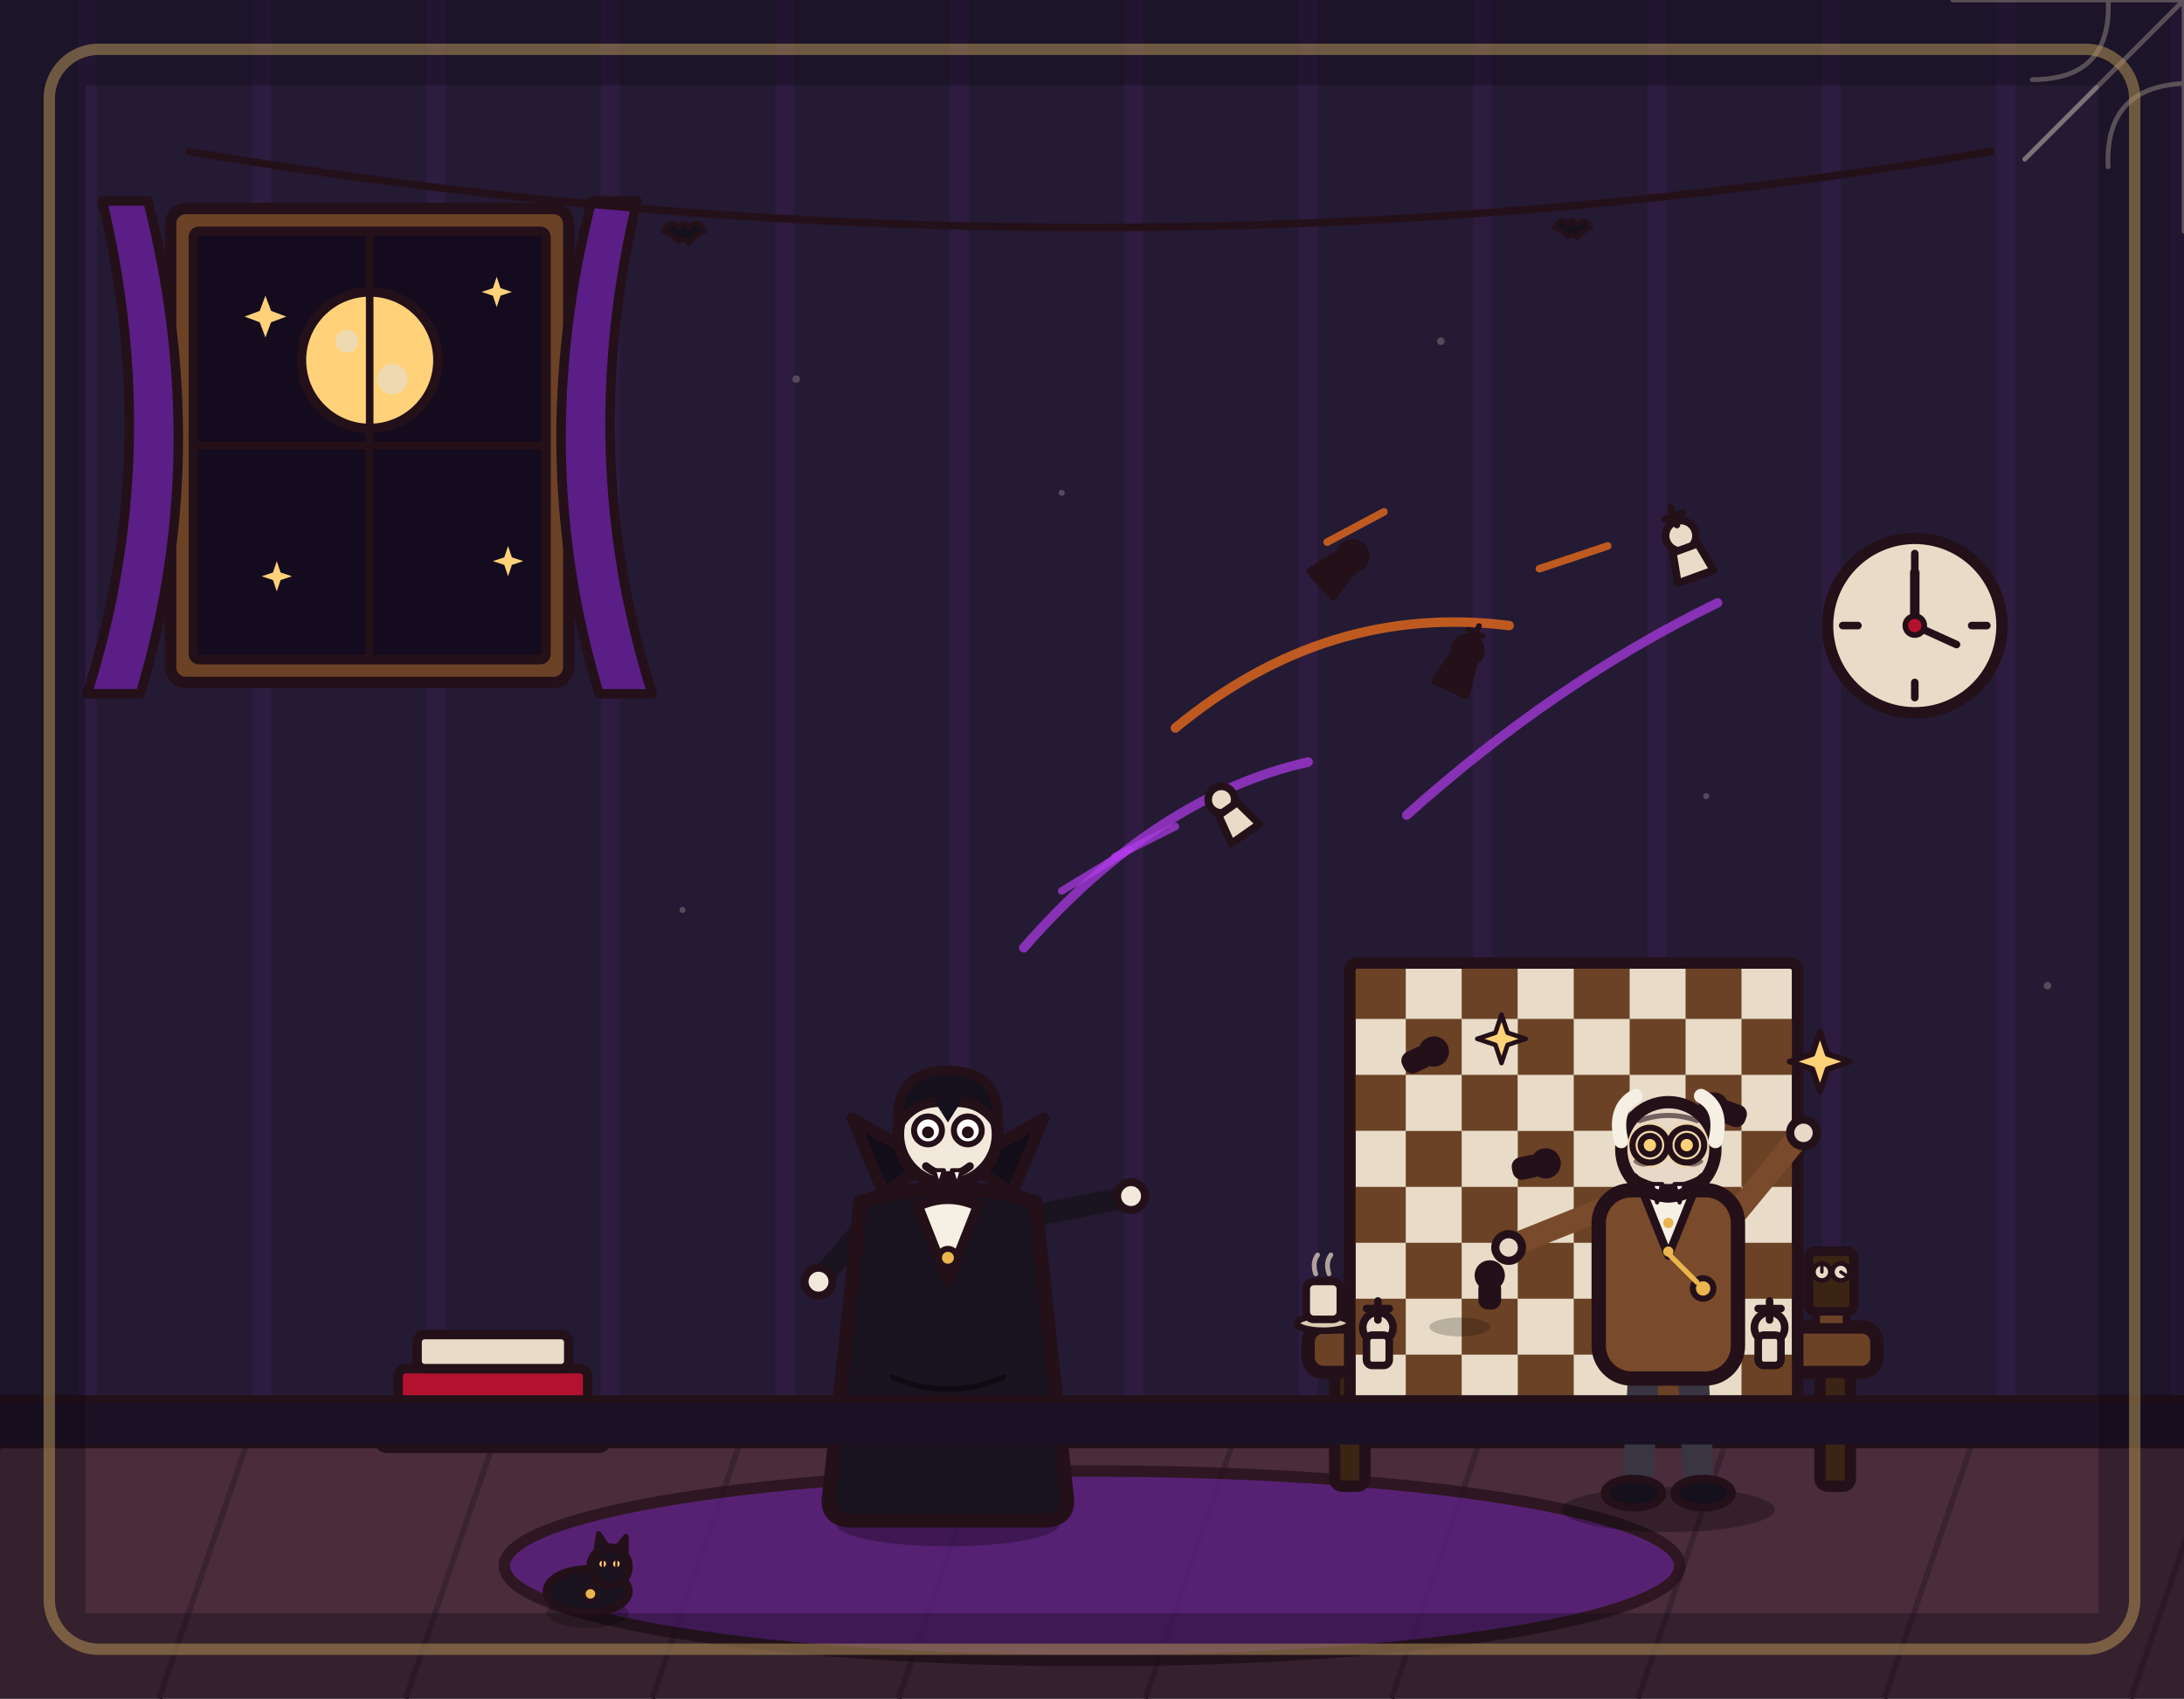
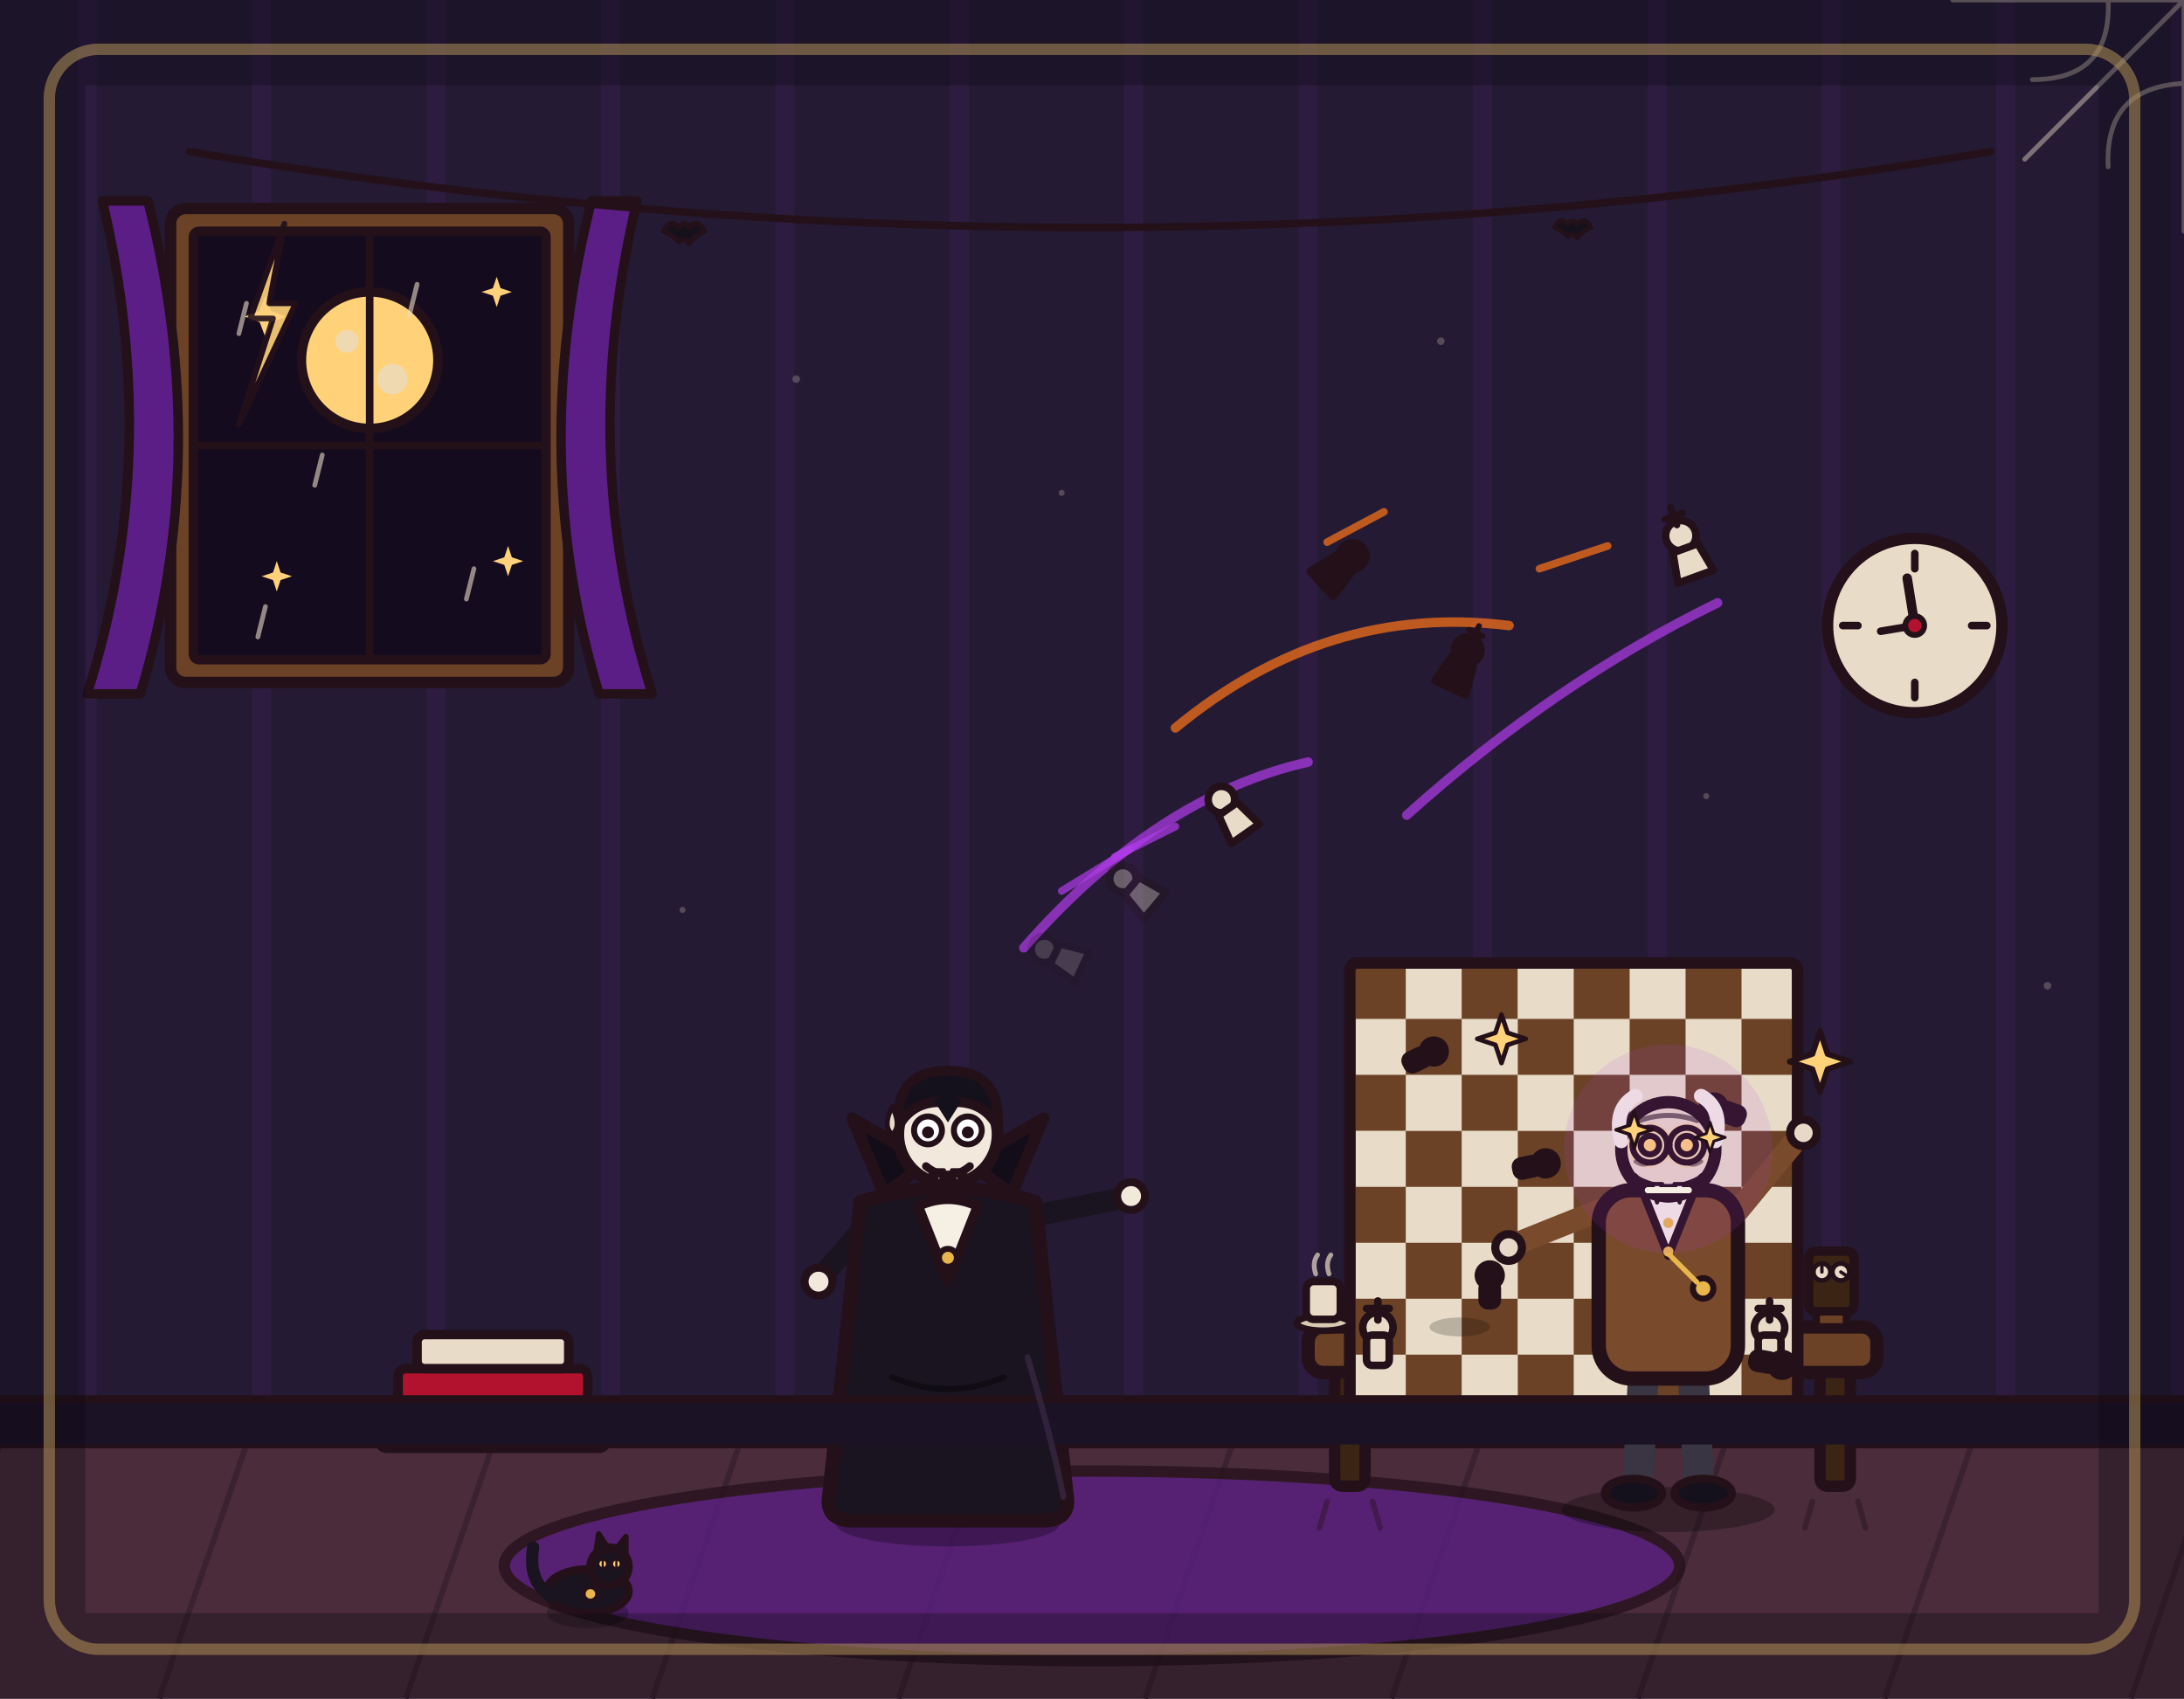
<svg xmlns="http://www.w3.org/2000/svg" viewBox="0 0 1152 896" width="1152" height="896">
  <rect x="0" y="0" width="1152" height="896" fill="#241a33" />
  <path d="M46 0V762M138 0V762M230 0V762M322 0V762M414 0V762M506 0V762M598 0V762M690 0V762M782 0V762M874 0V762M966 0V762M1058 0V762M1150 0V762" stroke="#b03aeb" stroke-width="10" opacity=".07" fill="none" />
  <g>
    <rect x="90" y="110" width="210" height="250" rx="8" fill="#6b4226" stroke="#241019" stroke-width="6" stroke-linejoin="round" />
    <rect x="102" y="122" width="186" height="226" rx="3" fill="#150b1e" stroke="#241019" stroke-width="5" stroke-linejoin="round" />
    <circle cx="195" cy="190" r="36" fill="#ffd27a" stroke="#241019" stroke-width="5" stroke-linejoin="round" />
    <circle cx="183" cy="180" r="6" fill="#e8dcc8" opacity="0.7" />
    <circle cx="207" cy="200" r="8" fill="#e8dcc8" opacity="0.7" />
    <path d="M140 156 L143 164 L151 167 L143 170 L140 178 L137 170 L129 167 L137 164 Z" fill="#ffd27a" />
    <path d="M262 146 L264 152 L270 154 L264 156 L262 162 L260 156 L254 154 L260 152 Z" fill="#ffd27a" />
    <path d="M146 296 L148 302 L154 304 L148 306 L146 312 L144 306 L138 304 L144 302 Z" fill="#ffd27a" />
    <path d="M268 288 L270 294 L276 296 L270 298 L268 304 L266 298 L260 296 L266 294 Z" fill="#ffd27a" />
    <line x1="195" y1="122" x2="195" y2="348" stroke="#241019" stroke-width="4" stroke-linecap="round" />
    <line x1="102" y1="235" x2="288" y2="235" stroke="#241019" stroke-width="4" stroke-linecap="round" />
  </g>
  <g>
    <circle cx="1010" cy="330" r="46" fill="#e8dcc8" stroke="#241019" stroke-width="6" stroke-linejoin="round" />
    <line x1="1010" y1="292" x2="1010" y2="300" stroke="#241019" stroke-width="4" stroke-linecap="round" />
    <line x1="1010" y1="360" x2="1010" y2="368" stroke="#241019" stroke-width="4" stroke-linecap="round" />
    <line x1="972" y1="330" x2="980" y2="330" stroke="#241019" stroke-width="4" stroke-linecap="round" />
    <line x1="1040" y1="330" x2="1048" y2="330" stroke="#241019" stroke-width="4" stroke-linecap="round" />
-     <line x1="1010" y1="330" x2="1010" y2="302" stroke="#241019" stroke-width="5" stroke-linecap="round" />
-     <line x1="1010" y1="330" x2="1032" y2="340" stroke="#241019" stroke-width="4" stroke-linecap="round" />
+     <line x1="1010" y1="330" x2="1006" y2="305" stroke="#241019" stroke-width="5" stroke-linecap="round" />
+     <line x1="1010" y1="330" x2="992" y2="333" stroke="#241019" stroke-width="4" stroke-linecap="round" />
    <circle cx="1010" cy="330" r="5" fill="#b3122e" stroke="#241019" stroke-width="3" stroke-linejoin="round" />
  </g>
  <rect x="0" y="760" width="1152" height="136" fill="#4a2c3a" />
  <path d="M0 762 L-46 896M130 762 L84 896M260 762 L214 896M390 762 L344 896M520 762 L474 896M650 762 L604 896M780 762 L734 896M910 762 L864 896M1040 762 L994 896M1170 762 L1124 896" stroke="#3a2230" stroke-width="3" fill="none" />
  <line x1="0" y1="761" x2="1152" y2="761" stroke="#241019" stroke-width="6" stroke-linecap="round" />
  <ellipse cx="576" cy="826" rx="310" ry="50" fill="#5b1e86" stroke="#241019" stroke-width="6" stroke-linejoin="round" stroke-linecap="round" opacity="0.75" />
  <rect x="200" y="742" width="120" height="22" rx="4" fill="#b03aeb" stroke="#241019" stroke-width="5" stroke-linejoin="round" />
  <rect x="210" y="722" width="100" height="20" rx="4" fill="#b3122e" stroke="#241019" stroke-width="5" stroke-linejoin="round" />
  <rect x="220" y="704" width="80" height="18" rx="4" fill="#e8dcc8" stroke="#241019" stroke-width="5" stroke-linejoin="round" />
  <rect x="690" y="700" width="300" height="24" rx="8" fill="#6b4226" stroke="#241019" stroke-width="7" stroke-linejoin="round" stroke-linecap="round" />
  <rect x="704" y="724" width="16" height="60" rx="4" fill="#3c2415" stroke="#241019" stroke-width="6" stroke-linejoin="round" stroke-linecap="round" />
  <rect x="960" y="724" width="16" height="60" rx="4" fill="#3c2415" stroke="#241019" stroke-width="6" stroke-linejoin="round" stroke-linecap="round" />
  <rect x="712" y="508" width="236.2" height="236.2" rx="4" fill="#e8dcc8" stroke="#241019" stroke-width="6" stroke-linejoin="round" />
  <rect x="712" y="508" width="29.5" height="29.5" fill="#6b4226" stroke="none" />
  <rect x="712" y="567" width="29.5" height="29.5" fill="#6b4226" stroke="none" />
  <rect x="712" y="626.1" width="29.5" height="29.5" fill="#6b4226" stroke="none" />
  <rect x="712" y="685.1" width="29.5" height="29.5" fill="#6b4226" stroke="none" />
  <rect x="741.5" y="537.5" width="29.5" height="29.5" fill="#6b4226" stroke="none" />
  <rect x="741.5" y="596.6" width="29.5" height="29.5" fill="#6b4226" stroke="none" />
  <rect x="741.5" y="655.6" width="29.5" height="29.5" fill="#6b4226" stroke="none" />
  <rect x="741.5" y="714.6" width="29.5" height="29.5" fill="#6b4226" stroke="none" />
  <rect x="771" y="508" width="29.5" height="29.5" fill="#6b4226" stroke="none" />
  <rect x="771" y="567" width="29.5" height="29.5" fill="#6b4226" stroke="none" />
  <rect x="771" y="626.1" width="29.5" height="29.5" fill="#6b4226" stroke="none" />
  <rect x="771" y="685.1" width="29.5" height="29.5" fill="#6b4226" stroke="none" />
  <rect x="800.6" y="537.5" width="29.5" height="29.5" fill="#6b4226" stroke="none" />
  <rect x="800.6" y="596.6" width="29.5" height="29.5" fill="#6b4226" stroke="none" />
  <rect x="800.6" y="655.6" width="29.5" height="29.5" fill="#6b4226" stroke="none" />
  <rect x="800.6" y="714.6" width="29.5" height="29.5" fill="#6b4226" stroke="none" />
  <rect x="830.1" y="508" width="29.5" height="29.5" fill="#6b4226" stroke="none" />
  <rect x="830.1" y="567" width="29.5" height="29.5" fill="#6b4226" stroke="none" />
  <rect x="830.1" y="626.1" width="29.5" height="29.5" fill="#6b4226" stroke="none" />
  <rect x="830.1" y="685.1" width="29.5" height="29.5" fill="#6b4226" stroke="none" />
  <rect x="859.6" y="537.5" width="29.5" height="29.5" fill="#6b4226" stroke="none" />
  <rect x="859.6" y="596.6" width="29.5" height="29.5" fill="#6b4226" stroke="none" />
  <rect x="859.6" y="655.6" width="29.5" height="29.5" fill="#6b4226" stroke="none" />
  <rect x="859.6" y="714.6" width="29.5" height="29.5" fill="#6b4226" stroke="none" />
  <rect x="889.1" y="508" width="29.5" height="29.5" fill="#6b4226" stroke="none" />
  <rect x="889.1" y="567" width="29.5" height="29.5" fill="#6b4226" stroke="none" />
  <rect x="889.1" y="626.1" width="29.5" height="29.5" fill="#6b4226" stroke="none" />
  <rect x="889.1" y="685.1" width="29.5" height="29.5" fill="#6b4226" stroke="none" />
  <rect x="918.6" y="537.5" width="29.5" height="29.5" fill="#6b4226" stroke="none" />
  <rect x="918.6" y="596.6" width="29.5" height="29.5" fill="#6b4226" stroke="none" />
  <rect x="918.6" y="655.6" width="29.5" height="29.5" fill="#6b4226" stroke="none" />
  <rect x="918.6" y="714.6" width="29.5" height="29.5" fill="#6b4226" stroke="none" />
  <rect x="712" y="508" width="236.2" height="236.2" rx="4" fill="none" stroke="#241019" stroke-width="6" stroke-linejoin="round" stroke-linecap="round" />
  <ellipse cx="770" cy="700" rx="16" ry="5" fill="#000000" opacity="0.2" />
  <ellipse cx="880" cy="640" rx="14" ry="4.5" fill="#000000" opacity="0.2" />
  <circle cx="726.8" cy="700.3" r="8" fill="#e8dcc8" stroke="#241019" stroke-width="4" stroke-linejoin="round" />
  <rect x="720.8" y="704.3" width="12" height="16" rx="3" fill="#e8dcc8" stroke="#241019" stroke-width="4" stroke-linejoin="round" />
  <line x1="726.8" y1="686.3" x2="726.8" y2="696.3" stroke="#241019" stroke-width="4" stroke-linecap="round" />
  <line x1="720.8" y1="690.3" x2="732.8" y2="690.3" stroke="#241019" stroke-width="4" stroke-linecap="round" />
  <circle cx="933.4" cy="700.3" r="8" fill="#e8dcc8" stroke="#241019" stroke-width="4" stroke-linejoin="round" />
  <rect x="927.4" y="704.3" width="12" height="16" rx="3" fill="#e8dcc8" stroke="#241019" stroke-width="4" stroke-linejoin="round" />
  <line x1="933.4" y1="686.3" x2="933.4" y2="696.3" stroke="#241019" stroke-width="4" stroke-linecap="round" />
  <line x1="927.4" y1="690.3" x2="939.4" y2="690.3" stroke="#241019" stroke-width="4" stroke-linecap="round" />
  <circle cx="785.8" cy="672.8" r="6" fill="#241019" stroke="#241019" stroke-width="4" stroke-linejoin="round" />
  <rect x="781.8" y="676.8" width="8" height="12" rx="3" fill="#241019" stroke="#241019" stroke-width="4" stroke-linejoin="round" />
  <circle cx="874.4" cy="672.8" r="6" fill="#241019" stroke="#241019" stroke-width="4" stroke-linejoin="round" />
  <rect x="870.4" y="676.8" width="8" height="12" rx="3" fill="#241019" stroke="#241019" stroke-width="4" stroke-linejoin="round" />
  <g transform="rotate(78 815.3 613.7)">
    <circle cx="815.3" cy="613.7" r="6" fill="#241019" stroke="#241019" stroke-width="4" stroke-linejoin="round" />
    <rect x="811.3" y="617.7" width="8" height="12" rx="3" fill="#241019" stroke="#241019" stroke-width="4" stroke-linejoin="round" />
  </g>
  <g transform="rotate(-70 903.9 584.2)">
    <circle cx="903.9" cy="584.2" r="6" fill="#241019" stroke="#241019" stroke-width="4" stroke-linejoin="round" />
    <rect x="899.9" y="588.2" width="8" height="12" rx="3" fill="#241019" stroke="#241019" stroke-width="4" stroke-linejoin="round" />
  </g>
  <g transform="rotate(64 756.3 554.7)">
    <circle cx="756.3" cy="554.7" r="6" fill="#241019" stroke="#241019" stroke-width="4" stroke-linejoin="round" />
    <rect x="752.3" y="558.7" width="8" height="12" rx="3" fill="#241019" stroke="#241019" stroke-width="4" stroke-linejoin="round" />
  </g>
  <path d="M540 500 Q610 420 690 402" fill="none" stroke="#b03aeb" stroke-width="5" stroke-linecap="round" opacity="0.7" />
  <path d="M620 384 Q700 318 796 330" fill="none" stroke="#ff7518" stroke-width="5" stroke-linecap="round" opacity="0.7" />
  <path d="M742 430 Q820 360 906 318" fill="none" stroke="#b03aeb" stroke-width="5" stroke-linecap="round" opacity="0.7" />
  <path d="M560 470 L596 448" stroke="#b03aeb" stroke-width="4" stroke-linecap="round" opacity="0.7" />
  <path d="M588 452 L620 436" stroke="#b03aeb" stroke-width="4" stroke-linecap="round" opacity="0.7" />
  <path d="M812 300 L848 288" stroke="#ff7518" stroke-width="4" stroke-linecap="round" opacity="0.7" />
  <path d="M700 286 L730 270" stroke="#ff7518" stroke-width="4" stroke-linecap="round" opacity="0.7" />
  <g transform="translate(650 430) rotate(-35)">
    <circle cx="0" cy="-10" r="7" fill="#e8dcc8" stroke="#241019" stroke-width="4" stroke-linejoin="round" />
    <path d="M-6 -4 L6 -4 L9 12 L-9 12 Z" fill="#e8dcc8" stroke="#241019" stroke-width="4" stroke-linejoin="round" stroke-linecap="round" />
  </g>
  <g transform="translate(770 352) rotate(25)">
    <circle cx="0" cy="-10" r="7" fill="#241019" stroke="#241019" stroke-width="4" stroke-linejoin="round" />
    <path d="M-6 -4 L6 -4 L9 12 L-9 12 Z" fill="#241019" stroke="#241019" stroke-width="4" stroke-linejoin="round" stroke-linecap="round" />
    <line x1="0" y1="-24" x2="0" y2="-16" stroke="#241019" stroke-width="3" stroke-linecap="round" />
    <line x1="-4" y1="-20" x2="4" y2="-20" stroke="#241019" stroke-width="3" stroke-linecap="round" />
  </g>
  <g transform="translate(890 292) rotate(-20)">
    <circle cx="0" cy="-10" r="8" fill="#e8dcc8" stroke="#241019" stroke-width="4" stroke-linejoin="round" />
    <path d="M-7 -3 L7 -3 L10 13 L-10 13 Z" fill="#e8dcc8" stroke="#241019" stroke-width="4" stroke-linejoin="round" stroke-linecap="round" />
    <line x1="0" y1="-26" x2="0" y2="-16" stroke="#241019" stroke-width="3.5" stroke-linecap="round" />
    <line x1="-5" y1="-21" x2="5" y2="-21" stroke="#241019" stroke-width="3.5" stroke-linecap="round" />
  </g>
  <g transform="translate(706 300) rotate(48)">
    <circle cx="0" cy="-10" r="7" fill="#241019" stroke="#241019" stroke-width="4" stroke-linejoin="round" />
    <path d="M-6 -4 L6 -4 L9 12 L-9 12 Z" fill="#241019" stroke="#241019" stroke-width="4" stroke-linejoin="round" stroke-linecap="round" />
  </g>
  <g transform="translate(960 560)">
    <path d="M0 -16 L4 -4 L16 0 L4 4 L0 16 L-4 4 L-16 0 L-4 -4 Z" fill="#ffd27a" stroke="#241019" stroke-width="3" stroke-linejoin="round" />
  </g>
  <g transform="translate(792 548) scale(0.8)">
    <path d="M0 -16 L4 -4 L16 0 L4 4 L0 16 L-4 4 L-16 0 L-4 -4 Z" fill="#ffd27a" stroke="#241019" stroke-width="3" stroke-linejoin="round" />
  </g>
  <g transform="translate(500 800) scale(1.05)">
    <ellipse cx="0" cy="4" rx="56" ry="11" fill="#000000" stroke-width="0" stroke-linejoin="round" stroke-linecap="round" stroke="none" opacity="0.28" />
    <path d="M-12 -62 L-16 -6" fill="none" stroke="#241a2e" stroke-width="15" stroke-linecap="round" stroke-linejoin="round" />
    <path d="M12 -62 L16 -6" fill="none" stroke="#241a2e" stroke-width="15" stroke-linecap="round" stroke-linejoin="round" />
    <ellipse cx="-18" cy="-4" rx="15" ry="7" fill="#14101c" stroke="#241019" stroke-width="4" stroke-linejoin="round" stroke-linecap="round" />
    <ellipse cx="18" cy="-4" rx="15" ry="7" fill="#14101c" stroke="#241019" stroke-width="4" stroke-linejoin="round" stroke-linecap="round" />
    <path d="M-38 -150 L-62 -122" fill="none" stroke="#1a1420" stroke-width="11" stroke-linecap="round" stroke-linejoin="round" />
    <circle cx="-65" cy="-118" r="7" fill="#f2e8dc" stroke="#241019" stroke-width="4" stroke-linejoin="round" stroke-linecap="round" />
    <path d="M38 -150 L88 -160" fill="none" stroke="#1a1420" stroke-width="11" stroke-linecap="round" stroke-linejoin="round" />
    <circle cx="92" cy="-161" r="7" fill="#f2e8dc" stroke="#241019" stroke-width="4" stroke-linejoin="round" stroke-linecap="round" />
    <path d="M-44 -158 Q-52 -80 -60 -8 Q-60 2 -48 2 L48 2 Q60 2 60 -8 Q52 -80 44 -158 Q0 -172 -44 -158 Z" fill="#1a1420" stroke="#241019" stroke-width="7" stroke-linejoin="round" stroke-linecap="round" />
    <path d="M-32 -162 L-48 -200 L-10 -178 Z" fill="#120d18" stroke="#241019" stroke-width="6" stroke-linejoin="round" stroke-linecap="round" />
    <path d="M32 -162 L48 -200 L10 -178 Z" fill="#120d18" stroke="#241019" stroke-width="6" stroke-linejoin="round" stroke-linecap="round" />
    <path d="M-15 -156 L0 -118 L15 -156 Q0 -163 -15 -156 Z" fill="#f6efe4" stroke="#241019" stroke-width="5" stroke-linejoin="round" stroke-linecap="round" />
    <circle cx="0" cy="-192" r="25" fill="#f2e8dc" stroke="#241019" stroke-width="6" stroke-linejoin="round" stroke-linecap="round" />
    <path d="M-25 -196 Q-27 -224 0 -224 Q27 -224 25 -196 Q17 -210 0 -208 Q-17 -210 -25 -196 Z" fill="#14101c" stroke="#241019" stroke-width="5" stroke-linejoin="round" stroke-linecap="round" />
    <path d="M-7 -209 L0 -198 L7 -209 Q0 -213 -7 -209 Z" fill="#14101c" stroke-width="0" stroke-linejoin="round" stroke-linecap="round" stroke="none" />
    <circle cx="-10" cy="-194" r="7" fill="#ffffff" stroke="#241019" stroke-width="3" stroke-linejoin="round" />
    <circle cx="10" cy="-194" r="7" fill="#ffffff" stroke="#241019" stroke-width="3" stroke-linejoin="round" />
    <circle cx="-10" cy="-193" r="3" fill="#241019" stroke-width="0" stroke-linejoin="round" stroke-linecap="round" stroke="none" />
    <circle cx="10" cy="-193" r="3" fill="#241019" stroke-width="0" stroke-linejoin="round" stroke-linecap="round" stroke="none" />
    <path d="M-11 -176 Q0 -167 11 -176" fill="none" stroke="#241019" stroke-width="4" stroke-linecap="round" stroke-linejoin="round" />
    <path d="M-7 -174 L-2 -174 L-4.5 -166 Z" fill="#ffffff" stroke="#241019" stroke-width="2" stroke-linejoin="round" stroke-linecap="round" />
    <path d="M2 -174 L7 -174 L4.5 -166 Z" fill="#ffffff" stroke="#241019" stroke-width="2" stroke-linejoin="round" stroke-linecap="round" />
  </g>
  <g transform="translate(880 792) scale(1.08)">
    <ellipse cx="0" cy="4" rx="52" ry="11" fill="#000000" stroke-width="0" stroke-linejoin="round" stroke-linecap="round" stroke="none" opacity="0.28" />
    <path d="M-12 -66 L-15 -6" fill="none" stroke="#3a3542" stroke-width="15" stroke-linecap="round" stroke-linejoin="round" />
    <path d="M12 -66 L15 -6" fill="none" stroke="#3a3542" stroke-width="15" stroke-linecap="round" stroke-linejoin="round" />
    <ellipse cx="-17" cy="-4" rx="14" ry="7" fill="#14101c" stroke="#241019" stroke-width="4" stroke-linejoin="round" stroke-linecap="round" />
    <ellipse cx="17" cy="-4" rx="14" ry="7" fill="#14101c" stroke="#241019" stroke-width="4" stroke-linejoin="round" stroke-linecap="round" />
    <path d="M-34 -142 L-74 -126" fill="none" stroke="#7a4a2c" stroke-width="11" stroke-linecap="round" stroke-linejoin="round" />
    <circle cx="-78" cy="-124" r="6.5" fill="#e8d8c8" stroke="#241019" stroke-width="4" stroke-linejoin="round" stroke-linecap="round" />
    <path d="M34 -142 L62 -176" fill="none" stroke="#7a4a2c" stroke-width="11" stroke-linecap="round" stroke-linejoin="round" />
    <circle cx="66" cy="-180" r="6.5" fill="#e8d8c8" stroke="#241019" stroke-width="4" stroke-linejoin="round" stroke-linecap="round" />
    <rect x="-34" y="-152" width="68" height="92" rx="16" fill="#7a4a2c" stroke="#241019" stroke-width="7" stroke-linejoin="round" stroke-linecap="round" />
    <path d="M-12 -150 L0 -120 L12 -150 Z" fill="#f6efe4" stroke="#241019" stroke-width="4" stroke-linejoin="round" stroke-linecap="round" />
    <circle cx="0" cy="-136" r="2.5" fill="#e8b64c" stroke-width="0" stroke-linejoin="round" stroke-linecap="round" stroke="none" />
    <circle cx="0" cy="-122" r="2.5" fill="#e8b64c" stroke-width="0" stroke-linejoin="round" stroke-linecap="round" stroke="none" />
    <circle cx="0" cy="-172" r="23" fill="#e8d8c8" stroke="#241019" stroke-width="6" stroke-linejoin="round" stroke-linecap="round" />
    <path d="M-23 -176 Q-27 -192 -16 -198" fill="none" stroke="#f6efe4" stroke-width="7" stroke-linecap="round" stroke-linejoin="round" />
    <path d="M23 -176 Q27 -192 16 -198" fill="none" stroke="#f6efe4" stroke-width="7" stroke-linecap="round" stroke-linejoin="round" />
    <circle cx="-9" cy="-174" r="11" fill="#ffd27a" opacity="0.35" />
    <circle cx="9" cy="-174" r="11" fill="#ffd27a" opacity="0.35" />
    <circle cx="-9" cy="-174" r="4.5" fill="#ffd27a" stroke="#241019" stroke-width="3" stroke-linejoin="round" />
    <circle cx="9" cy="-174" r="4.5" fill="#ffd27a" stroke="#241019" stroke-width="3" stroke-linejoin="round" />
    <circle cx="-9" cy="-174" r="8.5" fill="none" stroke="#241019" stroke-width="3" stroke-linejoin="round" stroke-linecap="round" />
    <circle cx="9" cy="-174" r="8.5" fill="none" stroke="#241019" stroke-width="3" stroke-linejoin="round" stroke-linecap="round" />
    <line x1="-0.5" y1="-174" x2="0.5" y2="-174" stroke="#241019" stroke-width="3" stroke-linecap="round" />
    <path d="M-17 -158 Q0 -138 17 -158 Q0 -148 -17 -158 Z" fill="#241019" stroke="#241019" stroke-width="4" stroke-linejoin="round" stroke-linecap="round" />
    <path d="M-8 -155 L-3 -155 L-5.5 -146 Z" fill="#ffffff" stroke="#241019" stroke-width="2" stroke-linejoin="round" stroke-linecap="round" />
    <path d="M3 -155 L8 -155 L5.5 -146 Z" fill="#ffffff" stroke="#241019" stroke-width="2" stroke-linejoin="round" stroke-linecap="round" />
    <path d="M-17 -158 Q0 -140 17 -158" fill="none" stroke="#241019" stroke-width="5" stroke-linecap="round" />
  </g>
  <g transform="translate(310 848) scale(0.72)">
    <ellipse cx="0" cy="4" rx="30" ry="11" fill="#000000" stroke-width="0" stroke-linejoin="round" stroke-linecap="round" stroke="none" opacity="0.25" />
    <ellipse cx="0" cy="-12" rx="30" ry="16" fill="#1a1420" stroke="#241019" stroke-width="6" stroke-linejoin="round" stroke-linecap="round" />
    <circle cx="16" cy="-30" r="14" fill="#1a1420" stroke="#241019" stroke-width="6" stroke-linejoin="round" stroke-linecap="round" />
    <path d="M6 -40 L8 -54 L16 -42 Z" fill="#1a1420" stroke="#241019" stroke-width="4" stroke-linejoin="round" stroke-linecap="round" />
    <path d="M20 -42 L28 -52 L28 -38 Z" fill="#1a1420" stroke="#241019" stroke-width="4" stroke-linejoin="round" stroke-linecap="round" />
    <circle cx="11" cy="-32" r="3.4" fill="#ffd27a" stroke="#241019" stroke-width="2" stroke-linejoin="round" stroke-linecap="round" />
    <circle cx="21" cy="-32" r="3.4" fill="#ffd27a" stroke="#241019" stroke-width="2" stroke-linejoin="round" stroke-linecap="round" />
    <line x1="11" y1="-35" x2="11" y2="-29" stroke="#241019" stroke-width="1.6" stroke-linecap="round" />
    <line x1="21" y1="-35" x2="21" y2="-29" stroke="#241019" stroke-width="1.6" stroke-linecap="round" />
    <circle cx="2" cy="-10" r="5" fill="#e8b64c" stroke="#241019" stroke-width="3" stroke-linejoin="round" stroke-linecap="round" />
  </g>
  <rect x="0" y="738" width="1152" height="24" fill="#1c1226" />
  <line x1="0" y1="738" x2="1152" y2="738" stroke="#241019" stroke-width="4" stroke-linecap="round" />
  <path d="M78 106 Q112 240 74 366 L46 366 Q86 240 54 106 Z" fill="#5b1e86" stroke="#241019" stroke-width="5" stroke-linejoin="round" />
  <path d="M312 106 Q278 240 316 366 L344 366 Q304 240 336 106 Z" fill="#5b1e86" stroke="#241019" stroke-width="5" stroke-linejoin="round" />
  <g stroke="#e8dcc8" stroke-width="2.5" fill="none" opacity="0.45" stroke-linecap="round">
    <path d="M1152 0 L1030 0 M1152 0 L1152 122 M1152 0 L1068 84" />
    <path d="M1112 0 Q1114 42 1072 42 M1152 44 Q1110 46 1112 88" />
  </g>
  <g fill="#e8dcc8" opacity="0.25">
    <circle cx="420" cy="200" r="2" />
    <circle cx="560" cy="260" r="1.6" />
    <circle cx="760" cy="180" r="2" />
    <circle cx="900" cy="420" r="1.6" />
    <circle cx="360" cy="480" r="1.6" />
    <circle cx="1080" cy="520" r="2" />
  </g>
  <path d="M100 80 Q576 160 1050 80" fill="none" stroke="#241019" stroke-width="4" stroke-linecap="round" />
  <path d="M0 0 Q4 -8 9 -2 Q12 -7 15 -2 Q20 -8 24 0 Q19 2 15 7 Q12 3 9 6 Q5 2 0 0 Z" transform="translate(350 122) scale(0.9)" fill="#14101c" stroke="#241019" stroke-width="3" stroke-linejoin="round" />
  <path d="M0 0 Q4 -8 9 -2 Q12 -7 15 -2 Q20 -8 24 0 Q19 2 15 7 Q12 3 9 6 Q5 2 0 0 Z" transform="translate(820 120) scale(0.8)" fill="#14101c" stroke="#241019" stroke-width="3" stroke-linejoin="round" />
  <g transform="translate(966 686)">
    <rect x="-12" y="-26" width="24" height="32" rx="4" fill="#3c2415" stroke="#241019" stroke-width="5" stroke-linejoin="round" />
    <circle cx="-5" cy="-15" r="4.5" fill="#e8dcc8" stroke="#241019" stroke-width="2.5" />
    <circle cx="5" cy="-15" r="4.5" fill="#e8dcc8" stroke="#241019" stroke-width="2.5" />
    <line x1="-5" y1="-15" x2="-5" y2="-19" stroke="#241019" stroke-width="1.8" stroke-linecap="round" />
    <line x1="5" y1="-15" x2="8" y2="-13" stroke="#241019" stroke-width="1.8" stroke-linecap="round" />
    <rect x="-8" y="6" width="16" height="8" rx="2" fill="#6b4226" stroke="#241019" stroke-width="4" stroke-linejoin="round" />
  </g>
  <g transform="translate(698 684)">
    <ellipse cx="0" cy="14" rx="14" ry="4" fill="#d9cbb2" stroke="#241019" stroke-width="3.5" />
    <rect x="-9" y="-8" width="18" height="20" rx="4" fill="#e8dcc8" stroke="#241019" stroke-width="4" />
    <path d="M-4 -12 Q-6 -18 -3 -22 M3 -12 Q1 -18 4 -22" fill="none" stroke="#e8dcc8" stroke-width="2.5" opacity="0.7" stroke-linecap="round" />
  </g>
  <g transform="translate(880 792) scale(1.08)">
    <path d="M-14 -186 Q0 -191 14 -186" fill="none" stroke="#241019" stroke-width="2.5" stroke-linecap="round" opacity="0.6" />
    <path d="M-16 -166 Q-12 -163 -8 -166 M8 -166 Q12 -163 16 -166" fill="none" stroke="#241019" stroke-width="2" stroke-linecap="round" opacity="0.5" />
    <circle cx="17" cy="-104" r="5" fill="#e8b64c" stroke="#241019" stroke-width="3" />
    <line x1="1" y1="-120" x2="14" y2="-107" stroke="#e8b64c" stroke-width="2.5" stroke-linecap="round" />
  </g>
  <g transform="translate(500 800) scale(1.05)">
    <circle cx="0" cy="-130" r="4.5" fill="#e8b64c" stroke="#241019" stroke-width="3" />
    <path d="M-28 -70 Q0 -58 28 -70" fill="none" stroke="#000000" stroke-width="3" opacity="0.4" stroke-linecap="round" />
  </g>
+   <g transform="translate(560 505) rotate(-65)" opacity="0.18">
+     <circle cx="0" cy="-10" r="7" fill="#e8dcc8" stroke="#241019" stroke-width="4" />
+     <path d="M-6 -4 L6 -4 L9 12 L-9 12 Z" fill="#e8dcc8" stroke="#241019" stroke-width="4" stroke-linejoin="round" />
+   </g>
+   <g transform="translate(600 470) rotate(-50)" opacity="0.35">
+     <circle cx="0" cy="-10" r="7" fill="#e8dcc8" stroke="#241019" stroke-width="4" />
+     <path d="M-6 -4 L6 -4 L9 12 L-9 12 Z" fill="#e8dcc8" stroke="#241019" stroke-width="4" stroke-linejoin="round" />
+   </g>
+   <circle cx="880" cy="606" r="55" fill="#b03aeb" opacity="0.12" />
+   <g transform="translate(862 596) scale(0.6)">
+     <path d="M0 -16 L4 -4 L16 0 L4 4 L0 16 L-4 4 L-16 0 L-4 -4 Z" fill="#ffd27a" stroke="#241019" stroke-width="3" stroke-linejoin="round" />
+   </g>
+   <g transform="translate(902 600) scale(0.5)">
+     <path d="M0 -16 L4 -4 L16 0 L4 4 L0 16 L-4 4 L-16 0 L-4 -4 Z" fill="#ffd27a" stroke="#241019" stroke-width="3" stroke-linejoin="round" />
+   </g>
+   <g transform="translate(880 792) scale(1.08)">
+     <line x1="-10" y1="-152" x2="10" y2="-152" stroke="#f6efe4" stroke-width="3" stroke-linecap="round" />
+   </g>
+   <g transform="translate(500 800) scale(1.05)">
+     <path d="M-28 -206 Q-33 -196 -28 -192 Q-23 -196 -28 -206 Z" fill="#e8dcc8" stroke="#241019" stroke-width="2.5" stroke-linejoin="round" />
+     <path d="M-8 -172 L8 -172" stroke="#241019" stroke-width="3.5" stroke-linecap="round" />
+     <path d="M40 -80 Q52 -40 58 -10" fill="none" stroke="#3a2a44" stroke-width="3" opacity="0.7" stroke-linecap="round" />
+   </g>
+   <g transform="translate(310 848) scale(0.72)">
+     <path d="M-26 -8 Q-44 -18 -40 -44" fill="none" stroke="#1a1420" stroke-width="9" stroke-linecap="round" />
+   </g>
+   <path d="M700 792 L696 806 M724 792 L728 806 M956 792 L952 806 M980 792 L984 806" stroke="#241019" stroke-width="3" opacity="0.4" stroke-linecap="round" />
+   <g transform="rotate(100 940 720)">
+     <circle cx="940" cy="720" r="6" fill="#241019" stroke="#241019" stroke-width="4" stroke-linejoin="round" />
+     <rect x="936" y="724" width="8" height="12" rx="3" fill="#241019" stroke="#241019" stroke-width="4" stroke-linejoin="round" />
+   </g>
+   <path d="M150 118 L132 168 L144 168 L126 224 L156 160 L142 160 Z" fill="#ffd27a" stroke="#241019" stroke-width="3" stroke-linejoin="round" opacity="0.9" />
+   <path d="M130 160 L126 176 M170 240 L166 256 M250 300 L246 316 M220 150 L216 166 M140 320 L136 336" stroke="#e8dcc8" stroke-width="2.5" opacity="0.6" stroke-linecap="round" />
  <rect x="26" y="26" width="1100" height="844" rx="26" fill="none" stroke="#ffd27a" stroke-width="6" opacity="0.55" />
  <rect x="0" y="0" width="1152" height="896" fill="none" stroke="#0b0710" stroke-width="90" opacity="0.32" />
</svg>
